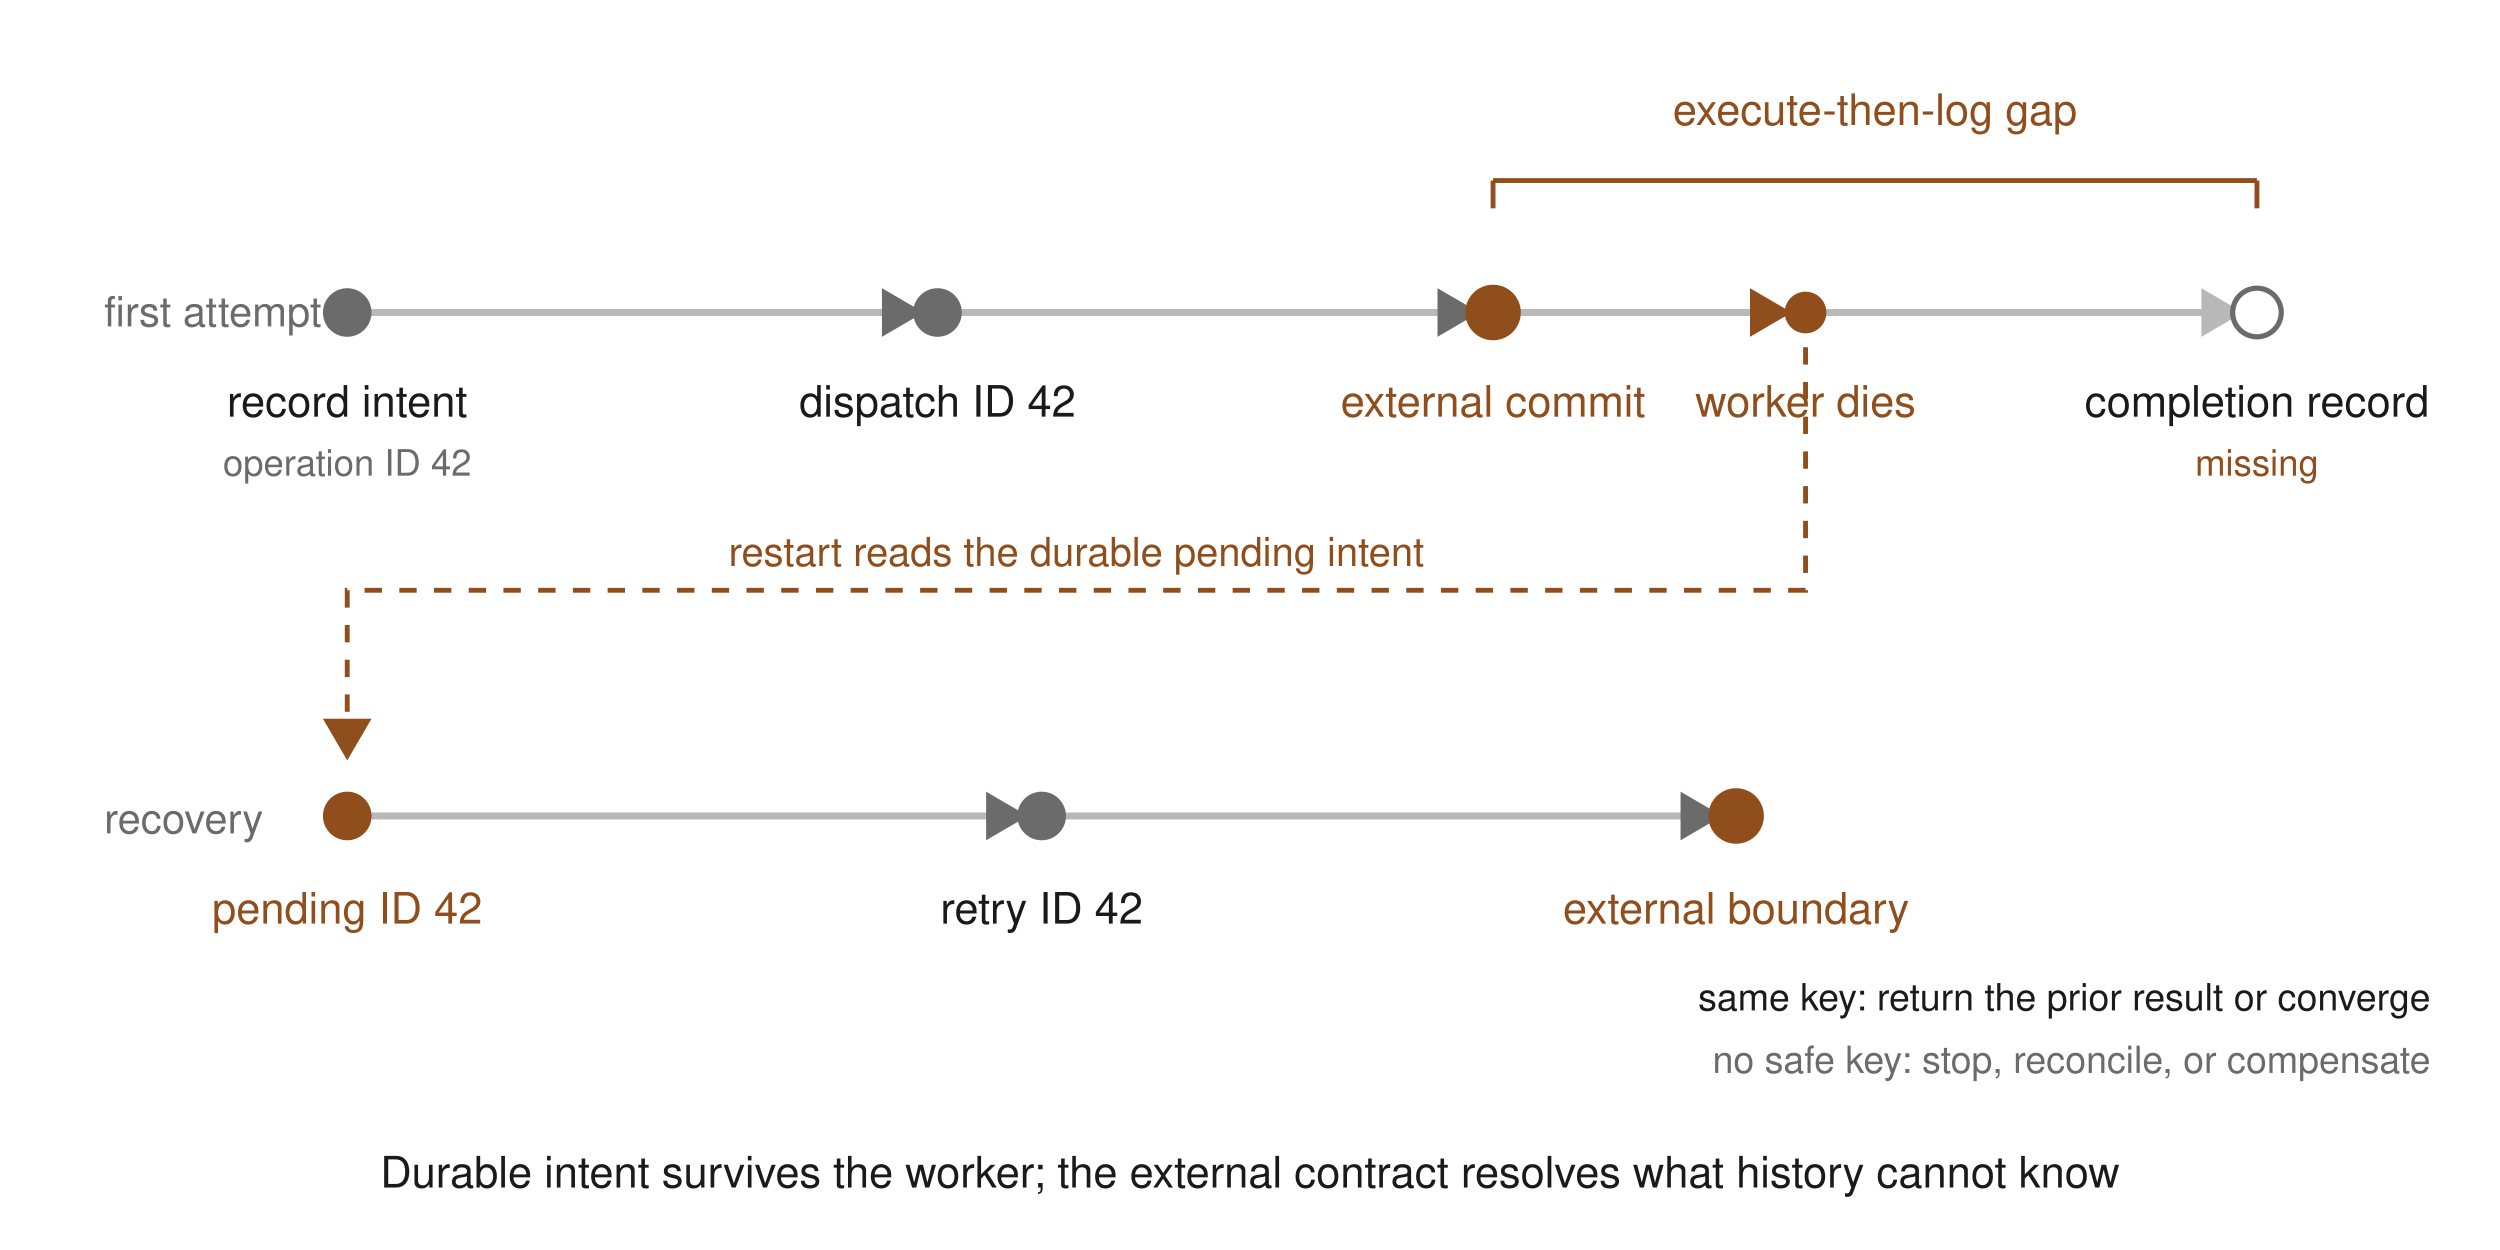
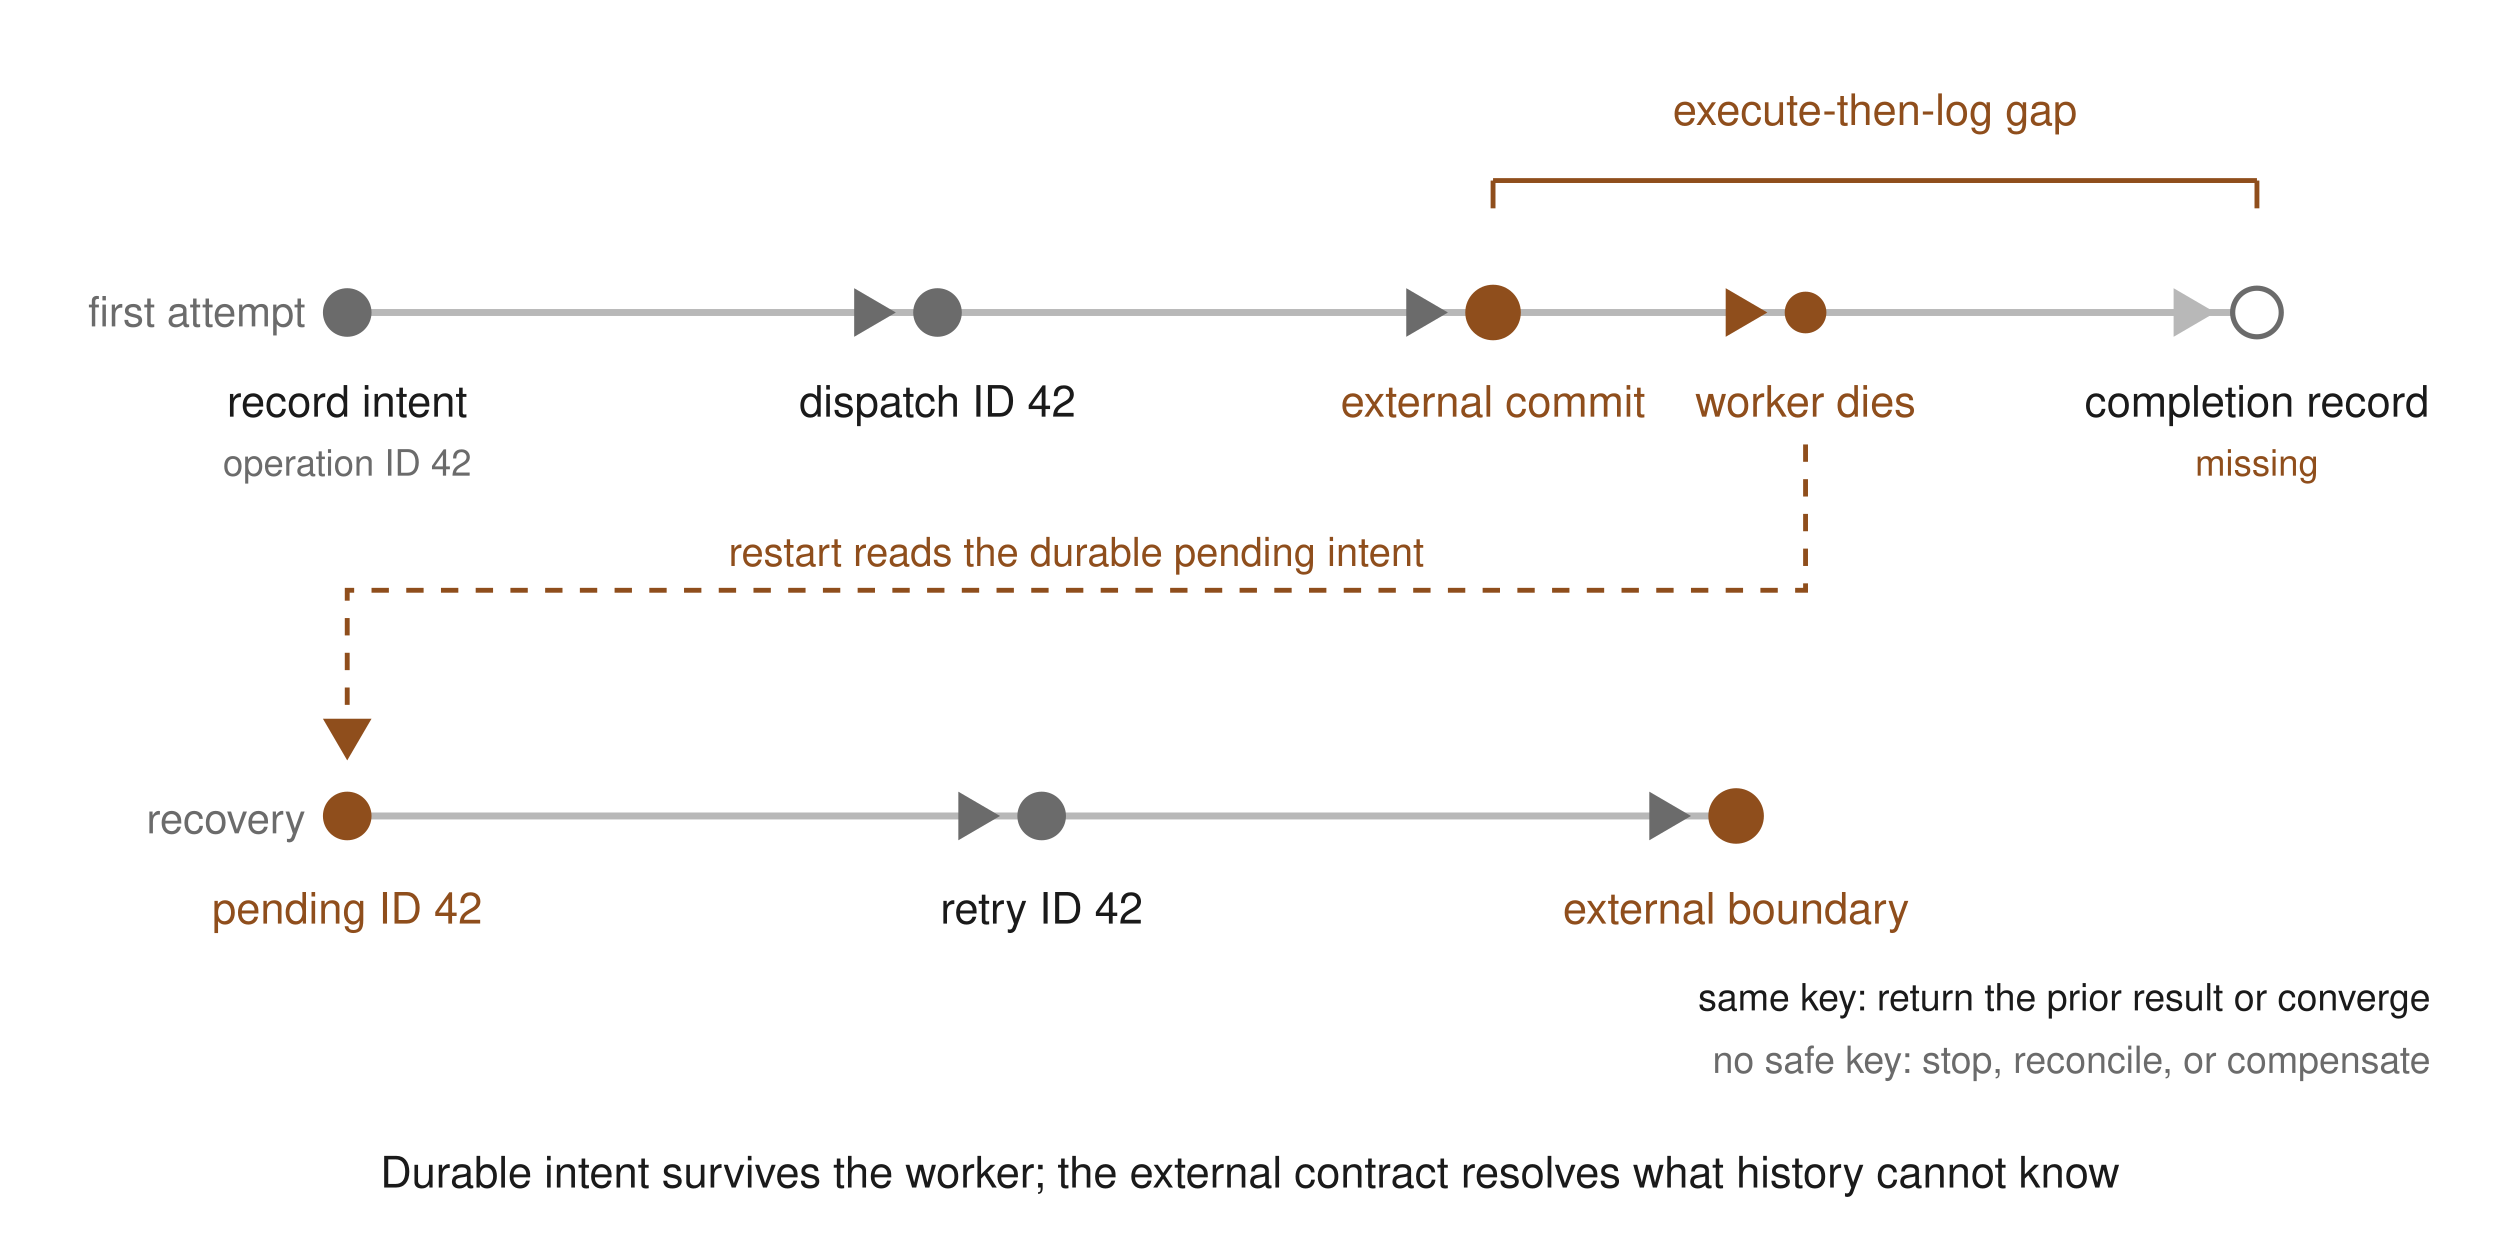
<svg xmlns="http://www.w3.org/2000/svg" viewBox="0 0 720 360" width="720" height="360" role="img" aria-labelledby="figtitle-ch08-durable-effects" class="bookfig">
  <style>.bookfig .f-bg{fill:#ffffff}.bookfig .s-bg{stroke:#ffffff}.bookfig .f-ink{fill:#1a1a1a}.bookfig .s-ink{stroke:#1a1a1a}.bookfig .f-mid{fill:#6b6b6b}.bookfig .s-mid{stroke:#6b6b6b}.bookfig .f-faint{fill:#b8b8b8}.bookfig .s-faint{stroke:#b8b8b8}.bookfig .f-wash{fill:#e2e2e2}.bookfig .s-wash{stroke:#e2e2e2}.bookfig .f-accent{fill:#8f4e1c}.bookfig .s-accent{stroke:#8f4e1c}.bookfig .f-onacc{fill:#ffffff}.bookfig .s-onacc{stroke:#ffffff}@media (prefers-color-scheme:dark){.bookfig .f-bg{fill:#232019}.bookfig .s-bg{stroke:#232019}.bookfig .f-ink{fill:#ede5d6}.bookfig .s-ink{stroke:#ede5d6}.bookfig .f-mid{fill:#9a8f7c}.bookfig .s-mid{stroke:#9a8f7c}.bookfig .f-faint{fill:#5c5346}.bookfig .s-faint{stroke:#5c5346}.bookfig .f-wash{fill:#3d382f}.bookfig .s-wash{stroke:#3d382f}.bookfig .f-accent{fill:#df9d5e}.bookfig .s-accent{stroke:#df9d5e}.bookfig .f-onacc{fill:#232019}.bookfig .s-onacc{stroke:#232019}}:where([data-theme="dark"]) .bookfig .f-bg{fill:#232019}:where([data-theme="dark"]) .bookfig .s-bg{stroke:#232019}:where([data-theme="dark"]) .bookfig .f-ink{fill:#ede5d6}:where([data-theme="dark"]) .bookfig .s-ink{stroke:#ede5d6}:where([data-theme="dark"]) .bookfig .f-mid{fill:#9a8f7c}:where([data-theme="dark"]) .bookfig .s-mid{stroke:#9a8f7c}:where([data-theme="dark"]) .bookfig .f-faint{fill:#5c5346}:where([data-theme="dark"]) .bookfig .s-faint{stroke:#5c5346}:where([data-theme="dark"]) .bookfig .f-wash{fill:#3d382f}:where([data-theme="dark"]) .bookfig .s-wash{stroke:#3d382f}:where([data-theme="dark"]) .bookfig .f-accent{fill:#df9d5e}:where([data-theme="dark"]) .bookfig .s-accent{stroke:#df9d5e}:where([data-theme="dark"]) .bookfig .f-onacc{fill:#232019}:where([data-theme="dark"]) .bookfig .s-onacc{stroke:#232019}:where([data-theme="light"]) .bookfig .f-bg{fill:#ffffff}:where([data-theme="light"]) .bookfig .s-bg{stroke:#ffffff}:where([data-theme="light"]) .bookfig .f-ink{fill:#1a1a1a}:where([data-theme="light"]) .bookfig .s-ink{stroke:#1a1a1a}:where([data-theme="light"]) .bookfig .f-mid{fill:#6b6b6b}:where([data-theme="light"]) .bookfig .s-mid{stroke:#6b6b6b}:where([data-theme="light"]) .bookfig .f-faint{fill:#b8b8b8}:where([data-theme="light"]) .bookfig .s-faint{stroke:#b8b8b8}:where([data-theme="light"]) .bookfig .f-wash{fill:#e2e2e2}:where([data-theme="light"]) .bookfig .s-wash{stroke:#e2e2e2}:where([data-theme="light"]) .bookfig .f-accent{fill:#8f4e1c}:where([data-theme="light"]) .bookfig .s-accent{stroke:#8f4e1c}:where([data-theme="light"]) .bookfig .f-onacc{fill:#ffffff}:where([data-theme="light"]) .bookfig .s-onacc{stroke:#ffffff}</style>
  <rect class="f-bg" width="720" height="360" />
-   <text class="f-mid" x="30" y="94" font-family="Helvetica, Arial, sans-serif" font-size="12">first attempt</text>
+   <text class="f-mid" x="88" y="94" font-family="Helvetica, Arial, sans-serif" font-size="12" text-anchor="end">first attempt</text>
  <line class="s-faint" x1="100" y1="90" x2="650" y2="90" stroke-width="2" />
  <line class="s-accent" x1="430" y1="52" x2="650" y2="52" stroke-width="1.4" />
  <line class="s-accent" x1="430" y1="52" x2="430" y2="60" stroke-width="1.4" />
  <line class="s-accent" x1="650" y1="52" x2="650" y2="60" stroke-width="1.4" />
-   <polygon class="f-mid" points="254,83 266,90 254,97" />
-   <polygon class="f-mid" points="414,83 426,90 414,97" />
-   <polygon class="f-accent" points="504,83 516,90 504,97" />
-   <polygon class="f-faint" points="634,83 646,90 634,97" />
+   <polygon class="f-mid" points="246,83 258,90 246,97" />
+   <polygon class="f-mid" points="405,83 417,90 405,97" />
+   <polygon class="f-accent" points="497,83 509,90 497,97" />
+   <polygon class="f-faint" points="626,83 638,90 626,97" />
  <circle class="f-mid" cx="100" cy="90" r="7" />
  <circle class="f-mid" cx="270" cy="90" r="7" />
  <circle class="f-accent" cx="430" cy="90" r="8" />
  <circle class="f-accent" cx="520" cy="90" r="6" />
  <circle class="f-bg s-mid" cx="650" cy="90" r="7" stroke-width="1.5" />
  <text class="f-accent" x="540" y="36" font-family="Helvetica, Arial, sans-serif" font-size="12.5" text-anchor="middle">execute-then-log gap</text>
  <text class="f-ink" x="100" y="120" font-family="Helvetica, Arial, sans-serif" font-size="12.5" text-anchor="middle">record intent</text>
  <text class="f-mid" x="100" y="137" font-family="Helvetica, Arial, sans-serif" font-size="10.5" text-anchor="middle">operation ID 42</text>
  <text class="f-ink" x="270" y="120" font-family="Helvetica, Arial, sans-serif" font-size="12.5" text-anchor="middle">dispatch ID 42</text>
  <text class="f-accent" x="430" y="120" font-family="Helvetica, Arial, sans-serif" font-size="12.5" text-anchor="middle">external commit</text>
  <text class="f-accent" x="520" y="120" font-family="Helvetica, Arial, sans-serif" font-size="12.5" text-anchor="middle">worker dies</text>
  <text class="f-ink" x="650" y="120" font-family="Helvetica, Arial, sans-serif" font-size="12.5" text-anchor="middle">completion record</text>
  <text class="f-accent" x="650" y="137" font-family="Helvetica, Arial, sans-serif" font-size="10.5" text-anchor="middle">missing</text>
-   <path class="s-accent" d="M520 100 L520 170 L100 170 L100 215" fill="none" stroke-width="1.4" stroke-dasharray="5 5" />
+   <path class="s-accent" d="M520 128 L520 170 L100 170 L100 215" fill="none" stroke-width="1.4" stroke-dasharray="5 5" />
  <polygon class="f-accent" points="93,207 100,219 107,207" />
  <text class="f-accent" x="310" y="163" font-family="Helvetica, Arial, sans-serif" font-size="11.5" text-anchor="middle">restart reads the durable pending intent</text>
-   <text class="f-mid" x="30" y="240" font-family="Helvetica, Arial, sans-serif" font-size="12">recovery</text>
+   <text class="f-mid" x="88" y="240" font-family="Helvetica, Arial, sans-serif" font-size="12" text-anchor="end">recovery</text>
  <line class="s-faint" x1="100" y1="235" x2="500" y2="235" stroke-width="2" />
-   <polygon class="f-mid" points="284,228 296,235 284,242" />
-   <polygon class="f-mid" points="484,228 496,235 484,242" />
+   <polygon class="f-mid" points="276,228 288,235 276,242" />
+   <polygon class="f-mid" points="475,228 487,235 475,242" />
  <circle class="f-accent" cx="100" cy="235" r="7" />
  <circle class="f-mid" cx="300" cy="235" r="7" />
  <circle class="f-accent" cx="500" cy="235" r="8" />
  <text class="f-accent" x="100" y="266" font-family="Helvetica, Arial, sans-serif" font-size="12.5" text-anchor="middle">pending ID 42</text>
  <text class="f-ink" x="300" y="266" font-family="Helvetica, Arial, sans-serif" font-size="12.5" text-anchor="middle">retry ID 42</text>
  <text class="f-accent" x="500" y="266" font-family="Helvetica, Arial, sans-serif" font-size="12.5" text-anchor="middle">external boundary</text>
  <text class="f-ink" x="700" y="291" font-family="Helvetica, Arial, sans-serif" font-size="10.8" text-anchor="end">same key: return the prior result or converge</text>
  <text class="f-mid" x="700" y="309" font-family="Helvetica, Arial, sans-serif" font-size="10.8" text-anchor="end">no safe key: stop, reconcile, or compensate</text>
  <text class="f-ink" x="360" y="342" font-family="Helvetica, Arial, sans-serif" font-size="12.5" text-anchor="middle">Durable intent survives the worker; the external contract resolves what history cannot know</text>
</svg>
